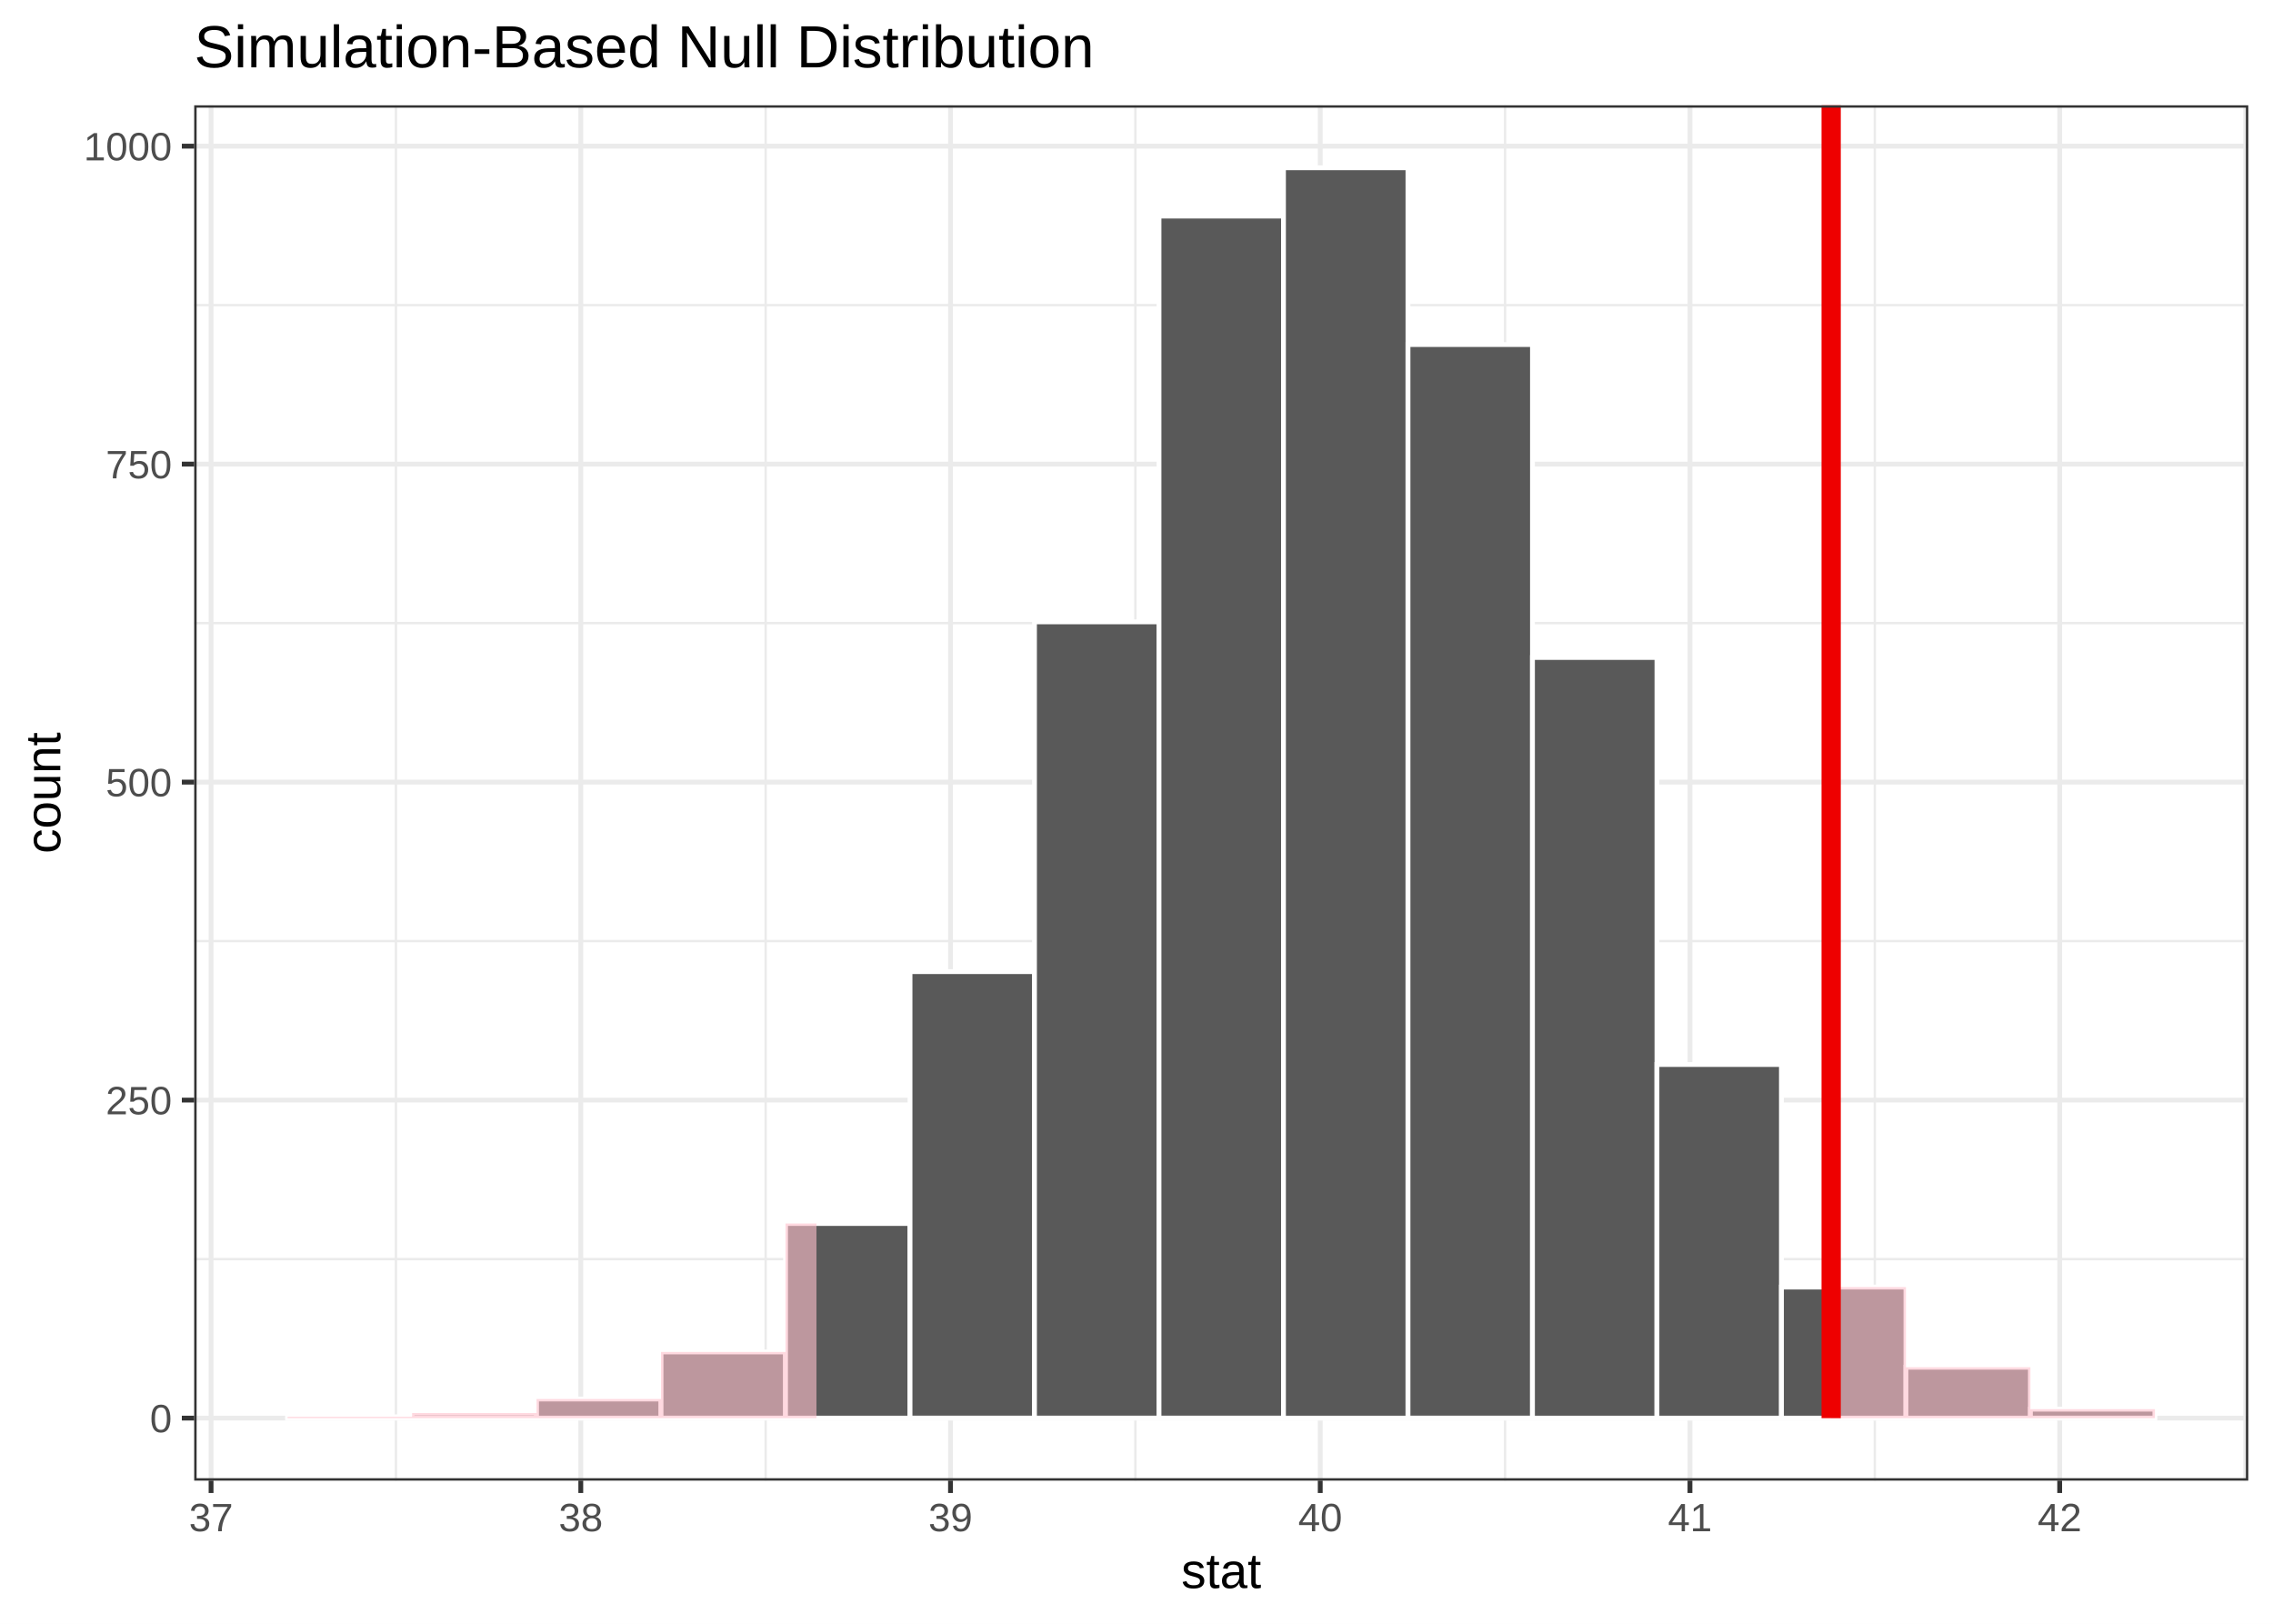
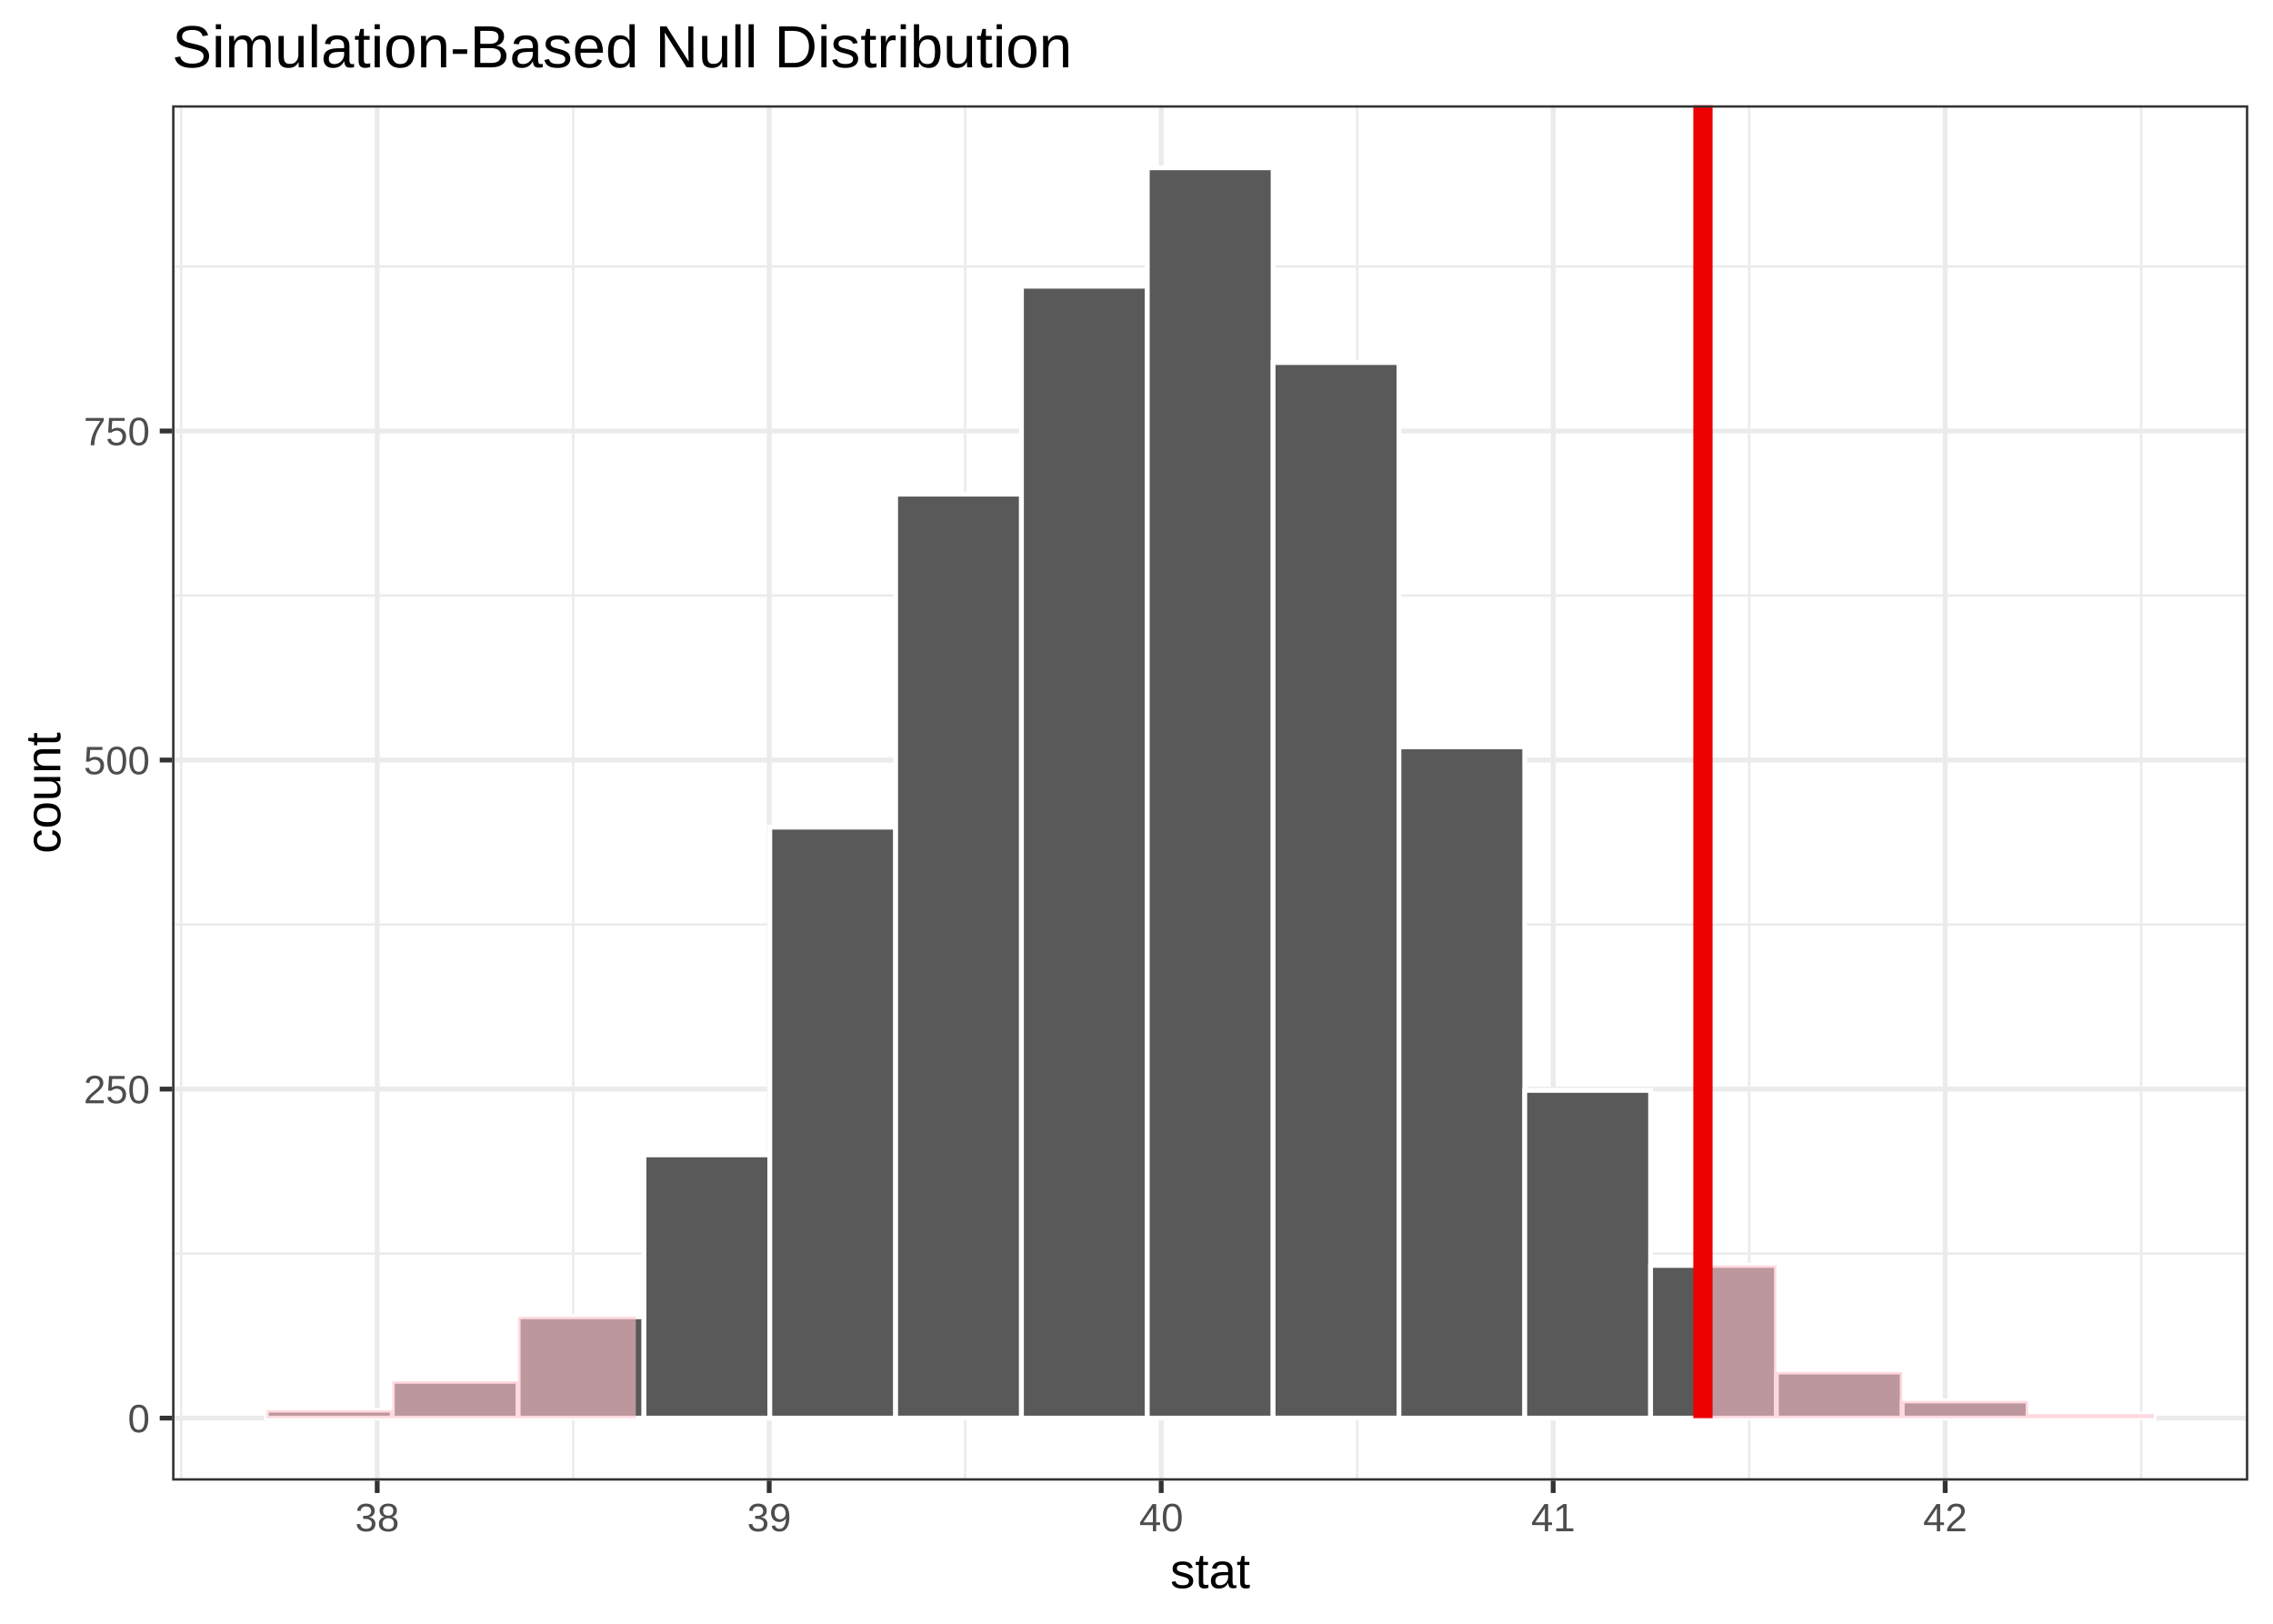
<svg xmlns="http://www.w3.org/2000/svg" class="svglite" width="504.00pt" height="360.00pt" viewBox="0 0 504.00 360.00">
  <defs>
    <style type="text/css">
    .svglite line, .svglite polyline, .svglite polygon, .svglite path, .svglite rect, .svglite circle {
      fill: none;
      stroke: #000000;
      stroke-linecap: round;
      stroke-linejoin: round;
      stroke-miterlimit: 10.00;
    }
    .svglite text {
      white-space: pre;
    }
  </style>
  </defs>
  <rect width="100%" height="100%" style="stroke: none; fill: none;" />
  <defs>
    <clipPath id="cpMC4wMHw1MDQuMDB8MC4wMHwzNjAuMDA=">
      <rect x="0.00" y="0.00" width="504.00" height="360.00" />
    </clipPath>
  </defs>
  <g clip-path="url(#cpMC4wMHw1MDQuMDB8MC4wMHwzNjAuMDA=)">
    <rect x="0.00" y="0.00" width="504.00" height="360.00" style="stroke-width: 1.07; stroke: #FFFFFF; fill: #FFFFFF;" />
  </g>
  <defs>
-     <clipPath id="cpNDMuMDZ8NDk4LjUyfDIzLjM0fDMyOC4yNw==">
-       <rect x="43.06" y="23.34" width="455.46" height="304.93" />
+     <clipPath id="cpMzguMTZ8NDk4LjUyfDIzLjM0fDMyOC4yNw==">
+       <rect x="38.16" y="23.34" width="460.36" height="304.93" />
    </clipPath>
  </defs>
-   <g clip-path="url(#cpNDMuMDZ8NDk4LjUyfDIzLjM0fDMyOC4yNw==)">
-     <rect x="43.06" y="23.34" width="455.46" height="304.93" style="stroke-width: 1.07; stroke: none; fill: #FFFFFF;" />
-     <polyline points="43.06,279.16 498.52,279.16 " style="stroke-width: 0.53; stroke: #EBEBEB; stroke-linecap: butt;" />
-     <polyline points="43.06,208.65 498.52,208.65 " style="stroke-width: 0.53; stroke: #EBEBEB; stroke-linecap: butt;" />
-     <polyline points="43.06,138.15 498.52,138.15 " style="stroke-width: 0.53; stroke: #EBEBEB; stroke-linecap: butt;" />
-     <polyline points="43.06,67.65 498.52,67.65 " style="stroke-width: 0.53; stroke: #EBEBEB; stroke-linecap: butt;" />
-     <polyline points="87.79,328.27 87.79,23.34 " style="stroke-width: 0.53; stroke: #EBEBEB; stroke-linecap: butt;" />
-     <polyline points="169.77,328.27 169.77,23.34 " style="stroke-width: 0.53; stroke: #EBEBEB; stroke-linecap: butt;" />
-     <polyline points="251.75,328.27 251.75,23.34 " style="stroke-width: 0.53; stroke: #EBEBEB; stroke-linecap: butt;" />
-     <polyline points="333.73,328.27 333.73,23.34 " style="stroke-width: 0.53; stroke: #EBEBEB; stroke-linecap: butt;" />
-     <polyline points="415.71,328.27 415.71,23.34 " style="stroke-width: 0.53; stroke: #EBEBEB; stroke-linecap: butt;" />
-     <polyline points="497.69,328.27 497.69,23.34 " style="stroke-width: 0.53; stroke: #EBEBEB; stroke-linecap: butt;" />
-     <polyline points="43.06,314.41 498.52,314.41 " style="stroke-width: 1.07; stroke: #EBEBEB; stroke-linecap: butt;" />
-     <polyline points="43.06,243.90 498.52,243.90 " style="stroke-width: 1.07; stroke: #EBEBEB; stroke-linecap: butt;" />
-     <polyline points="43.06,173.40 498.52,173.40 " style="stroke-width: 1.07; stroke: #EBEBEB; stroke-linecap: butt;" />
-     <polyline points="43.06,102.90 498.52,102.90 " style="stroke-width: 1.07; stroke: #EBEBEB; stroke-linecap: butt;" />
-     <polyline points="43.06,32.40 498.52,32.40 " style="stroke-width: 1.07; stroke: #EBEBEB; stroke-linecap: butt;" />
-     <polyline points="46.80,328.27 46.80,23.34 " style="stroke-width: 1.07; stroke: #EBEBEB; stroke-linecap: butt;" />
-     <polyline points="128.78,328.27 128.78,23.34 " style="stroke-width: 1.07; stroke: #EBEBEB; stroke-linecap: butt;" />
-     <polyline points="210.76,328.27 210.76,23.34 " style="stroke-width: 1.07; stroke: #EBEBEB; stroke-linecap: butt;" />
-     <polyline points="292.74,328.27 292.74,23.34 " style="stroke-width: 1.07; stroke: #EBEBEB; stroke-linecap: butt;" />
-     <polyline points="374.72,328.27 374.72,23.34 " style="stroke-width: 1.07; stroke: #EBEBEB; stroke-linecap: butt;" />
-     <polyline points="456.70,328.27 456.70,23.34 " style="stroke-width: 1.07; stroke: #EBEBEB; stroke-linecap: butt;" />
-     <rect x="63.76" y="314.12" width="27.60" height="0.28" style="stroke-width: 1.07; stroke: #FFFFFF; stroke-linecap: butt; stroke-linejoin: miter; fill: #595959;" />
-     <rect x="91.37" y="313.28" width="27.60" height="1.13" style="stroke-width: 1.07; stroke: #FFFFFF; stroke-linecap: butt; stroke-linejoin: miter; fill: #595959;" />
-     <rect x="118.97" y="310.18" width="27.60" height="4.23" style="stroke-width: 1.07; stroke: #FFFFFF; stroke-linecap: butt; stroke-linejoin: miter; fill: #595959;" />
-     <rect x="146.57" y="299.74" width="27.60" height="14.66" style="stroke-width: 1.07; stroke: #FFFFFF; stroke-linecap: butt; stroke-linejoin: miter; fill: #595959;" />
-     <rect x="174.18" y="271.26" width="27.60" height="43.15" style="stroke-width: 1.07; stroke: #FFFFFF; stroke-linecap: butt; stroke-linejoin: miter; fill: #595959;" />
-     <rect x="201.78" y="215.42" width="27.60" height="98.98" style="stroke-width: 1.07; stroke: #FFFFFF; stroke-linecap: butt; stroke-linejoin: miter; fill: #595959;" />
-     <rect x="229.38" y="137.87" width="27.60" height="176.53" style="stroke-width: 1.07; stroke: #FFFFFF; stroke-linecap: butt; stroke-linejoin: miter; fill: #595959;" />
-     <rect x="256.99" y="47.91" width="27.60" height="266.49" style="stroke-width: 1.07; stroke: #FFFFFF; stroke-linecap: butt; stroke-linejoin: miter; fill: #595959;" />
-     <rect x="284.59" y="37.20" width="27.60" height="277.21" style="stroke-width: 1.07; stroke: #FFFFFF; stroke-linecap: butt; stroke-linejoin: miter; fill: #595959;" />
-     <rect x="312.20" y="76.39" width="27.60" height="238.01" style="stroke-width: 1.07; stroke: #FFFFFF; stroke-linecap: butt; stroke-linejoin: miter; fill: #595959;" />
-     <rect x="339.80" y="145.77" width="27.60" height="168.64" style="stroke-width: 1.07; stroke: #FFFFFF; stroke-linecap: butt; stroke-linejoin: miter; fill: #595959;" />
-     <rect x="367.40" y="236.01" width="27.60" height="78.40" style="stroke-width: 1.07; stroke: #FFFFFF; stroke-linecap: butt; stroke-linejoin: miter; fill: #595959;" />
-     <rect x="395.01" y="285.36" width="27.60" height="29.05" style="stroke-width: 1.07; stroke: #FFFFFF; stroke-linecap: butt; stroke-linejoin: miter; fill: #595959;" />
-     <rect x="422.61" y="303.13" width="27.60" height="11.28" style="stroke-width: 1.07; stroke: #FFFFFF; stroke-linecap: butt; stroke-linejoin: miter; fill: #595959;" />
-     <rect x="450.21" y="312.43" width="27.60" height="1.97" style="stroke-width: 1.07; stroke: #FFFFFF; stroke-linecap: butt; stroke-linejoin: miter; fill: #595959;" />
-     <polygon points="63.76,314.12 63.76,314.12 91.37,314.12 91.37,314.12 91.37,314.22 91.37,314.31 91.37,314.41 91.37,314.03 91.37,313.65 91.37,313.28 91.37,313.28 118.97,313.28 118.97,313.28 118.97,313.65 118.97,314.03 118.97,314.41 118.97,313.00 118.97,311.59 118.97,310.18 118.97,310.18 146.57,310.18 146.57,310.18 146.57,311.59 146.57,313.00 146.57,314.41 146.57,309.52 146.57,304.63 146.57,299.74 146.57,299.74 174.18,299.74 174.18,299.74 174.18,304.63 174.18,309.52 174.18,314.41 174.18,300.02 174.18,285.64 174.18,271.26 174.18,271.26 181.04,271.26 181.04,271.26 181.04,314.41 181.04,314.41 181.04,314.41 174.18,314.41 174.18,314.41 174.18,314.41 174.18,314.41 174.18,314.41 174.18,314.41 174.18,314.41 174.18,314.41 174.18,314.41 146.57,314.41 146.57,314.41 146.57,314.41 146.57,314.41 146.57,314.41 146.57,314.41 146.57,314.41 146.57,314.41 146.57,314.41 118.97,314.41 118.97,314.41 118.97,314.41 118.97,314.41 118.97,314.41 118.97,314.41 118.97,314.41 118.97,314.41 118.97,314.41 91.37,314.41 91.37,314.41 91.37,314.41 91.37,314.41 91.37,314.41 91.37,314.41 91.37,314.41 91.37,314.41 91.37,314.41 63.76,314.41 63.76,314.41 63.76,314.41 " style="stroke-width: 0.00; stroke: none; stroke-linecap: butt; fill: #FFC0CB; fill-opacity: 0.60;" />
-     <polyline points="63.76,314.12 63.76,314.12 91.37,314.12 91.37,314.12 91.37,314.22 91.37,314.31 91.37,314.41 91.37,314.03 91.37,313.65 91.37,313.28 91.37,313.28 118.97,313.28 118.97,313.28 118.97,313.65 118.97,314.03 118.97,314.41 118.97,313.00 118.97,311.59 118.97,310.18 118.97,310.18 146.57,310.18 146.57,310.18 146.57,311.59 146.57,313.00 146.57,314.41 146.57,309.52 146.57,304.63 146.57,299.74 146.57,299.74 174.18,299.74 174.18,299.74 174.18,304.63 174.18,309.52 174.18,314.41 174.18,300.02 174.18,285.64 174.18,271.26 174.18,271.26 181.04,271.26 181.04,271.26 " style="stroke-width: 1.07; stroke: none; stroke-linecap: butt;" />
-     <polygon points="406.03,285.36 406.03,285.36 422.61,285.36 422.61,285.36 422.61,295.04 422.61,304.72 422.61,314.41 422.61,310.65 422.61,306.89 422.61,303.13 422.61,303.13 450.21,303.13 450.21,303.13 450.21,306.89 450.21,310.65 450.21,314.41 450.21,313.75 450.21,313.09 450.21,312.43 450.21,312.43 477.82,312.43 477.82,312.43 477.82,314.41 477.82,314.41 477.82,314.41 450.21,314.41 450.21,314.41 450.21,314.41 450.21,314.41 450.21,314.41 450.21,314.41 450.21,314.41 450.21,314.41 450.21,314.41 422.61,314.41 422.61,314.41 422.61,314.41 422.61,314.41 422.61,314.41 422.61,314.41 422.61,314.41 422.61,314.41 422.61,314.41 406.03,314.41 406.03,314.41 406.03,314.41 " style="stroke-width: 0.00; stroke: none; stroke-linecap: butt; fill: #FFC0CB; fill-opacity: 0.60;" />
-     <polyline points="406.03,285.36 406.03,285.36 422.61,285.36 422.61,285.36 422.61,295.04 422.61,304.72 422.61,314.41 422.61,310.65 422.61,306.89 422.61,303.13 422.61,303.13 450.21,303.13 450.21,303.13 450.21,306.89 450.21,310.65 450.21,314.41 450.21,313.75 450.21,313.09 450.21,312.43 450.21,312.43 477.82,312.43 477.82,312.43 " style="stroke-width: 1.07; stroke: none; stroke-linecap: butt;" />
-     <line x1="406.03" y1="314.41" x2="406.03" y2="23.34" style="stroke-width: 4.27; stroke: #EE0000; stroke-linecap: butt;" />
-     <rect x="43.06" y="23.34" width="455.46" height="304.93" style="stroke-width: 1.07; stroke: #333333;" />
+   <g clip-path="url(#cpMzguMTZ8NDk4LjUyfDIzLjM0fDMyOC4yNw==)">
+     <rect x="38.16" y="23.34" width="460.36" height="304.93" style="stroke-width: 1.07; stroke: none; fill: #FFFFFF;" />
+     <polyline points="38.16,277.93 498.52,277.93 " style="stroke-width: 0.53; stroke: #EBEBEB; stroke-linecap: butt;" />
+     <polyline points="38.16,204.98 498.52,204.98 " style="stroke-width: 0.53; stroke: #EBEBEB; stroke-linecap: butt;" />
+     <polyline points="38.16,132.03 498.52,132.03 " style="stroke-width: 0.53; stroke: #EBEBEB; stroke-linecap: butt;" />
+     <polyline points="38.16,59.08 498.52,59.08 " style="stroke-width: 0.53; stroke: #EBEBEB; stroke-linecap: butt;" />
+     <polyline points="40.18,328.27 40.18,23.34 " style="stroke-width: 0.53; stroke: #EBEBEB; stroke-linecap: butt;" />
+     <polyline points="127.10,328.27 127.10,23.34 " style="stroke-width: 0.53; stroke: #EBEBEB; stroke-linecap: butt;" />
+     <polyline points="214.02,328.27 214.02,23.34 " style="stroke-width: 0.53; stroke: #EBEBEB; stroke-linecap: butt;" />
+     <polyline points="300.94,328.27 300.94,23.34 " style="stroke-width: 0.53; stroke: #EBEBEB; stroke-linecap: butt;" />
+     <polyline points="387.85,328.27 387.85,23.34 " style="stroke-width: 0.53; stroke: #EBEBEB; stroke-linecap: butt;" />
+     <polyline points="474.77,328.27 474.77,23.34 " style="stroke-width: 0.53; stroke: #EBEBEB; stroke-linecap: butt;" />
+     <polyline points="38.16,314.41 498.52,314.41 " style="stroke-width: 1.07; stroke: #EBEBEB; stroke-linecap: butt;" />
+     <polyline points="38.16,241.46 498.52,241.46 " style="stroke-width: 1.07; stroke: #EBEBEB; stroke-linecap: butt;" />
+     <polyline points="38.16,168.51 498.52,168.51 " style="stroke-width: 1.07; stroke: #EBEBEB; stroke-linecap: butt;" />
+     <polyline points="38.16,95.56 498.52,95.56 " style="stroke-width: 1.07; stroke: #EBEBEB; stroke-linecap: butt;" />
+     <polyline points="83.64,328.27 83.64,23.34 " style="stroke-width: 1.07; stroke: #EBEBEB; stroke-linecap: butt;" />
+     <polyline points="170.56,328.27 170.56,23.34 " style="stroke-width: 1.07; stroke: #EBEBEB; stroke-linecap: butt;" />
+     <polyline points="257.48,328.27 257.48,23.34 " style="stroke-width: 1.07; stroke: #EBEBEB; stroke-linecap: butt;" />
+     <polyline points="344.39,328.27 344.39,23.34 " style="stroke-width: 1.07; stroke: #EBEBEB; stroke-linecap: butt;" />
+     <polyline points="431.31,328.27 431.31,23.34 " style="stroke-width: 1.07; stroke: #EBEBEB; stroke-linecap: butt;" />
+     <rect x="59.09" y="312.65" width="27.90" height="1.75" style="stroke-width: 1.07; stroke: #FFFFFF; stroke-linecap: butt; stroke-linejoin: miter; fill: #595959;" />
+     <rect x="86.99" y="306.24" width="27.90" height="8.17" style="stroke-width: 1.07; stroke: #FFFFFF; stroke-linecap: butt; stroke-linejoin: miter; fill: #595959;" />
+     <rect x="114.89" y="291.94" width="27.90" height="22.47" style="stroke-width: 1.07; stroke: #FFFFFF; stroke-linecap: butt; stroke-linejoin: miter; fill: #595959;" />
+     <rect x="142.79" y="256.05" width="27.90" height="58.36" style="stroke-width: 1.07; stroke: #FFFFFF; stroke-linecap: butt; stroke-linejoin: miter; fill: #595959;" />
+     <rect x="170.69" y="183.39" width="27.90" height="131.02" style="stroke-width: 1.07; stroke: #FFFFFF; stroke-linecap: butt; stroke-linejoin: miter; fill: #595959;" />
+     <rect x="198.59" y="109.56" width="27.90" height="204.84" style="stroke-width: 1.07; stroke: #FFFFFF; stroke-linecap: butt; stroke-linejoin: miter; fill: #595959;" />
+     <rect x="226.49" y="63.46" width="27.90" height="250.95" style="stroke-width: 1.07; stroke: #FFFFFF; stroke-linecap: butt; stroke-linejoin: miter; fill: #595959;" />
+     <rect x="254.39" y="37.20" width="27.90" height="277.21" style="stroke-width: 1.07; stroke: #FFFFFF; stroke-linecap: butt; stroke-linejoin: miter; fill: #595959;" />
+     <rect x="282.29" y="80.38" width="27.90" height="234.02" style="stroke-width: 1.07; stroke: #FFFFFF; stroke-linecap: butt; stroke-linejoin: miter; fill: #595959;" />
+     <rect x="310.19" y="165.59" width="27.90" height="148.82" style="stroke-width: 1.07; stroke: #FFFFFF; stroke-linecap: butt; stroke-linejoin: miter; fill: #595959;" />
+     <rect x="338.09" y="241.75" width="27.90" height="72.66" style="stroke-width: 1.07; stroke: #FFFFFF; stroke-linecap: butt; stroke-linejoin: miter; fill: #595959;" />
+     <rect x="365.99" y="280.56" width="27.90" height="33.85" style="stroke-width: 1.07; stroke: #FFFFFF; stroke-linecap: butt; stroke-linejoin: miter; fill: #595959;" />
+     <rect x="393.89" y="304.19" width="27.90" height="10.21" style="stroke-width: 1.07; stroke: #FFFFFF; stroke-linecap: butt; stroke-linejoin: miter; fill: #595959;" />
+     <rect x="421.79" y="310.61" width="27.90" height="3.79" style="stroke-width: 1.07; stroke: #FFFFFF; stroke-linecap: butt; stroke-linejoin: miter; fill: #595959;" />
+     <rect x="449.69" y="313.53" width="27.90" height="0.88" style="stroke-width: 1.07; stroke: #FFFFFF; stroke-linecap: butt; stroke-linejoin: miter; fill: #595959;" />
+     <polygon points="59.09,312.65 59.09,312.65 86.99,312.65 86.99,312.65 86.99,313.24 86.99,313.82 86.99,314.41 86.99,311.68 86.99,308.96 86.99,306.24 86.99,306.24 114.89,306.24 114.89,306.24 114.89,308.96 114.89,311.68 114.89,314.41 114.89,306.92 114.89,299.43 114.89,291.94 114.89,291.94 140.97,291.94 140.97,291.94 140.97,314.41 140.97,314.41 140.97,314.41 114.89,314.41 114.89,314.41 114.89,314.41 114.89,314.41 114.89,314.41 114.89,314.41 114.89,314.41 114.89,314.41 114.89,314.41 86.99,314.41 86.99,314.41 86.99,314.41 86.99,314.41 86.99,314.41 86.99,314.41 86.99,314.41 86.99,314.41 86.99,314.41 59.09,314.41 59.09,314.41 59.09,314.41 " style="stroke-width: 0.00; stroke: none; stroke-linecap: butt; fill: #FFC0CB; fill-opacity: 0.60;" />
+     <polyline points="59.09,312.65 59.09,312.65 86.99,312.65 86.99,312.65 86.99,313.24 86.99,313.82 86.99,314.41 86.99,311.68 86.99,308.96 86.99,306.24 86.99,306.24 114.89,306.24 114.89,306.24 114.89,308.96 114.89,311.68 114.89,314.41 114.89,306.92 114.89,299.43 114.89,291.94 114.89,291.94 140.97,291.94 140.97,291.94 " style="stroke-width: 1.07; stroke: none; stroke-linecap: butt;" />
+     <polygon points="377.60,280.56 377.60,280.56 393.89,280.56 393.89,280.56 393.89,291.84 393.89,303.12 393.89,314.41 393.89,311.00 393.89,307.60 393.89,304.19 393.89,304.19 421.79,304.19 421.79,304.19 421.79,307.60 421.79,311.00 421.79,314.41 421.79,313.14 421.79,311.88 421.79,310.61 421.79,310.61 449.69,310.61 449.69,310.61 449.69,311.88 449.69,313.14 449.69,314.41 449.69,314.11 449.69,313.82 449.70,313.53 449.70,313.53 477.59,313.53 477.59,313.53 477.60,314.41 477.59,314.41 477.59,314.41 449.70,314.41 449.70,314.41 449.69,314.41 449.69,314.41 449.69,314.41 449.69,314.41 449.69,314.41 449.69,314.41 449.69,314.41 421.79,314.41 421.79,314.41 421.79,314.41 421.79,314.41 421.79,314.41 421.79,314.41 421.79,314.41 421.79,314.41 421.79,314.41 393.89,314.41 393.89,314.41 393.89,314.41 393.89,314.41 393.89,314.41 393.89,314.41 393.89,314.41 393.89,314.41 393.89,314.41 377.60,314.41 377.60,314.41 377.60,314.41 " style="stroke-width: 0.00; stroke: none; stroke-linecap: butt; fill: #FFC0CB; fill-opacity: 0.60;" />
+     <polyline points="377.60,280.56 377.60,280.56 393.89,280.56 393.89,280.56 393.89,291.84 393.89,303.12 393.89,314.41 393.89,311.00 393.89,307.60 393.89,304.19 393.89,304.19 421.79,304.19 421.79,304.19 421.79,307.60 421.79,311.00 421.79,314.41 421.79,313.14 421.79,311.88 421.79,310.61 421.79,310.61 449.69,310.61 449.69,310.61 449.69,311.88 449.69,313.14 449.69,314.41 449.69,314.11 449.69,313.82 449.70,313.53 449.70,313.53 477.59,313.53 477.59,313.53 " style="stroke-width: 1.07; stroke: none; stroke-linecap: butt;" />
+     <line x1="377.60" y1="314.41" x2="377.60" y2="23.34" style="stroke-width: 4.27; stroke: #EE0000; stroke-linecap: butt;" />
+     <rect x="38.16" y="23.34" width="460.36" height="304.93" style="stroke-width: 1.07; stroke: #333333;" />
  </g>
  <g clip-path="url(#cpMC4wMHw1MDQuMDB8MC4wMHwzNjAuMDA=)">
-     <text x="38.13" y="317.56" text-anchor="end" style="font-size: 8.80px;fill: #4D4D4D; font-family: &quot;Arial&quot;;" textLength="4.90px" lengthAdjust="spacingAndGlyphs">0</text>
-     <text x="38.13" y="247.06" text-anchor="end" style="font-size: 8.80px;fill: #4D4D4D; font-family: &quot;Arial&quot;;" textLength="14.69px" lengthAdjust="spacingAndGlyphs">250</text>
-     <text x="38.13" y="176.56" text-anchor="end" style="font-size: 8.80px;fill: #4D4D4D; font-family: &quot;Arial&quot;;" textLength="14.69px" lengthAdjust="spacingAndGlyphs">500</text>
-     <text x="38.13" y="106.06" text-anchor="end" style="font-size: 8.80px;fill: #4D4D4D; font-family: &quot;Arial&quot;;" textLength="14.69px" lengthAdjust="spacingAndGlyphs">750</text>
-     <text x="38.13" y="35.56" text-anchor="end" style="font-size: 8.80px;fill: #4D4D4D; font-family: &quot;Arial&quot;;" textLength="19.58px" lengthAdjust="spacingAndGlyphs">1000</text>
-     <polyline points="40.32,314.41 43.06,314.41 " style="stroke-width: 1.07; stroke: #333333; stroke-linecap: butt;" />
-     <polyline points="40.32,243.90 43.06,243.90 " style="stroke-width: 1.07; stroke: #333333; stroke-linecap: butt;" />
-     <polyline points="40.32,173.40 43.06,173.40 " style="stroke-width: 1.07; stroke: #333333; stroke-linecap: butt;" />
-     <polyline points="40.32,102.90 43.06,102.90 " style="stroke-width: 1.07; stroke: #333333; stroke-linecap: butt;" />
-     <polyline points="40.32,32.40 43.06,32.40 " style="stroke-width: 1.07; stroke: #333333; stroke-linecap: butt;" />
-     <polyline points="46.80,331.01 46.80,328.27 " style="stroke-width: 1.07; stroke: #333333; stroke-linecap: butt;" />
-     <polyline points="128.78,331.01 128.78,328.27 " style="stroke-width: 1.07; stroke: #333333; stroke-linecap: butt;" />
-     <polyline points="210.76,331.01 210.76,328.27 " style="stroke-width: 1.07; stroke: #333333; stroke-linecap: butt;" />
-     <polyline points="292.74,331.01 292.74,328.27 " style="stroke-width: 1.07; stroke: #333333; stroke-linecap: butt;" />
-     <polyline points="374.72,331.01 374.72,328.27 " style="stroke-width: 1.07; stroke: #333333; stroke-linecap: butt;" />
-     <polyline points="456.70,331.01 456.70,328.27 " style="stroke-width: 1.07; stroke: #333333; stroke-linecap: butt;" />
-     <text x="46.80" y="339.50" text-anchor="middle" style="font-size: 8.80px;fill: #4D4D4D; font-family: &quot;Arial&quot;;" textLength="9.79px" lengthAdjust="spacingAndGlyphs">37</text>
-     <text x="128.78" y="339.50" text-anchor="middle" style="font-size: 8.80px;fill: #4D4D4D; font-family: &quot;Arial&quot;;" textLength="9.79px" lengthAdjust="spacingAndGlyphs">38</text>
-     <text x="210.76" y="339.50" text-anchor="middle" style="font-size: 8.80px;fill: #4D4D4D; font-family: &quot;Arial&quot;;" textLength="9.79px" lengthAdjust="spacingAndGlyphs">39</text>
-     <text x="292.74" y="339.50" text-anchor="middle" style="font-size: 8.80px;fill: #4D4D4D; font-family: &quot;Arial&quot;;" textLength="9.79px" lengthAdjust="spacingAndGlyphs">40</text>
-     <text x="374.72" y="339.50" text-anchor="middle" style="font-size: 8.80px;fill: #4D4D4D; font-family: &quot;Arial&quot;;" textLength="9.79px" lengthAdjust="spacingAndGlyphs">41</text>
-     <text x="456.70" y="339.50" text-anchor="middle" style="font-size: 8.80px;fill: #4D4D4D; font-family: &quot;Arial&quot;;" textLength="9.79px" lengthAdjust="spacingAndGlyphs">42</text>
-     <text x="270.79" y="352.09" text-anchor="middle" style="font-size: 11.00px; font-family: &quot;Arial&quot;;" textLength="17.73px" lengthAdjust="spacingAndGlyphs">stat</text>
+     <text x="33.23" y="317.56" text-anchor="end" style="font-size: 8.80px;fill: #4D4D4D; font-family: &quot;Arial&quot;;" textLength="4.90px" lengthAdjust="spacingAndGlyphs">0</text>
+     <text x="33.23" y="244.61" text-anchor="end" style="font-size: 8.80px;fill: #4D4D4D; font-family: &quot;Arial&quot;;" textLength="14.69px" lengthAdjust="spacingAndGlyphs">250</text>
+     <text x="33.23" y="171.66" text-anchor="end" style="font-size: 8.80px;fill: #4D4D4D; font-family: &quot;Arial&quot;;" textLength="14.69px" lengthAdjust="spacingAndGlyphs">500</text>
+     <text x="33.23" y="98.71" text-anchor="end" style="font-size: 8.80px;fill: #4D4D4D; font-family: &quot;Arial&quot;;" textLength="14.69px" lengthAdjust="spacingAndGlyphs">750</text>
+     <polyline points="35.42,314.41 38.16,314.41 " style="stroke-width: 1.07; stroke: #333333; stroke-linecap: butt;" />
+     <polyline points="35.42,241.46 38.16,241.46 " style="stroke-width: 1.07; stroke: #333333; stroke-linecap: butt;" />
+     <polyline points="35.42,168.51 38.16,168.51 " style="stroke-width: 1.07; stroke: #333333; stroke-linecap: butt;" />
+     <polyline points="35.42,95.56 38.16,95.56 " style="stroke-width: 1.07; stroke: #333333; stroke-linecap: butt;" />
+     <polyline points="83.64,331.01 83.64,328.27 " style="stroke-width: 1.07; stroke: #333333; stroke-linecap: butt;" />
+     <polyline points="170.56,331.01 170.56,328.27 " style="stroke-width: 1.07; stroke: #333333; stroke-linecap: butt;" />
+     <polyline points="257.48,331.01 257.48,328.27 " style="stroke-width: 1.07; stroke: #333333; stroke-linecap: butt;" />
+     <polyline points="344.39,331.01 344.39,328.27 " style="stroke-width: 1.07; stroke: #333333; stroke-linecap: butt;" />
+     <polyline points="431.31,331.01 431.31,328.27 " style="stroke-width: 1.07; stroke: #333333; stroke-linecap: butt;" />
+     <text x="83.64" y="339.50" text-anchor="middle" style="font-size: 8.80px;fill: #4D4D4D; font-family: &quot;Arial&quot;;" textLength="9.79px" lengthAdjust="spacingAndGlyphs">38</text>
+     <text x="170.56" y="339.50" text-anchor="middle" style="font-size: 8.80px;fill: #4D4D4D; font-family: &quot;Arial&quot;;" textLength="9.79px" lengthAdjust="spacingAndGlyphs">39</text>
+     <text x="257.48" y="339.50" text-anchor="middle" style="font-size: 8.80px;fill: #4D4D4D; font-family: &quot;Arial&quot;;" textLength="9.79px" lengthAdjust="spacingAndGlyphs">40</text>
+     <text x="344.39" y="339.50" text-anchor="middle" style="font-size: 8.80px;fill: #4D4D4D; font-family: &quot;Arial&quot;;" textLength="9.79px" lengthAdjust="spacingAndGlyphs">41</text>
+     <text x="431.31" y="339.50" text-anchor="middle" style="font-size: 8.80px;fill: #4D4D4D; font-family: &quot;Arial&quot;;" textLength="9.79px" lengthAdjust="spacingAndGlyphs">42</text>
+     <text x="268.34" y="352.09" text-anchor="middle" style="font-size: 11.00px; font-family: &quot;Arial&quot;;" textLength="17.73px" lengthAdjust="spacingAndGlyphs">stat</text>
    <text transform="translate(13.37,175.80) rotate(-90)" text-anchor="middle" style="font-size: 11.00px; font-family: &quot;Arial&quot;;" textLength="26.91px" lengthAdjust="spacingAndGlyphs">count</text>
-     <text x="43.06" y="14.94" style="font-size: 13.20px; font-family: &quot;Arial&quot;;" textLength="199.42px" lengthAdjust="spacingAndGlyphs">Simulation-Based Null Distribution</text>
+     <text x="38.16" y="14.94" style="font-size: 13.20px; font-family: &quot;Arial&quot;;" textLength="199.42px" lengthAdjust="spacingAndGlyphs">Simulation-Based Null Distribution</text>
  </g>
</svg>
